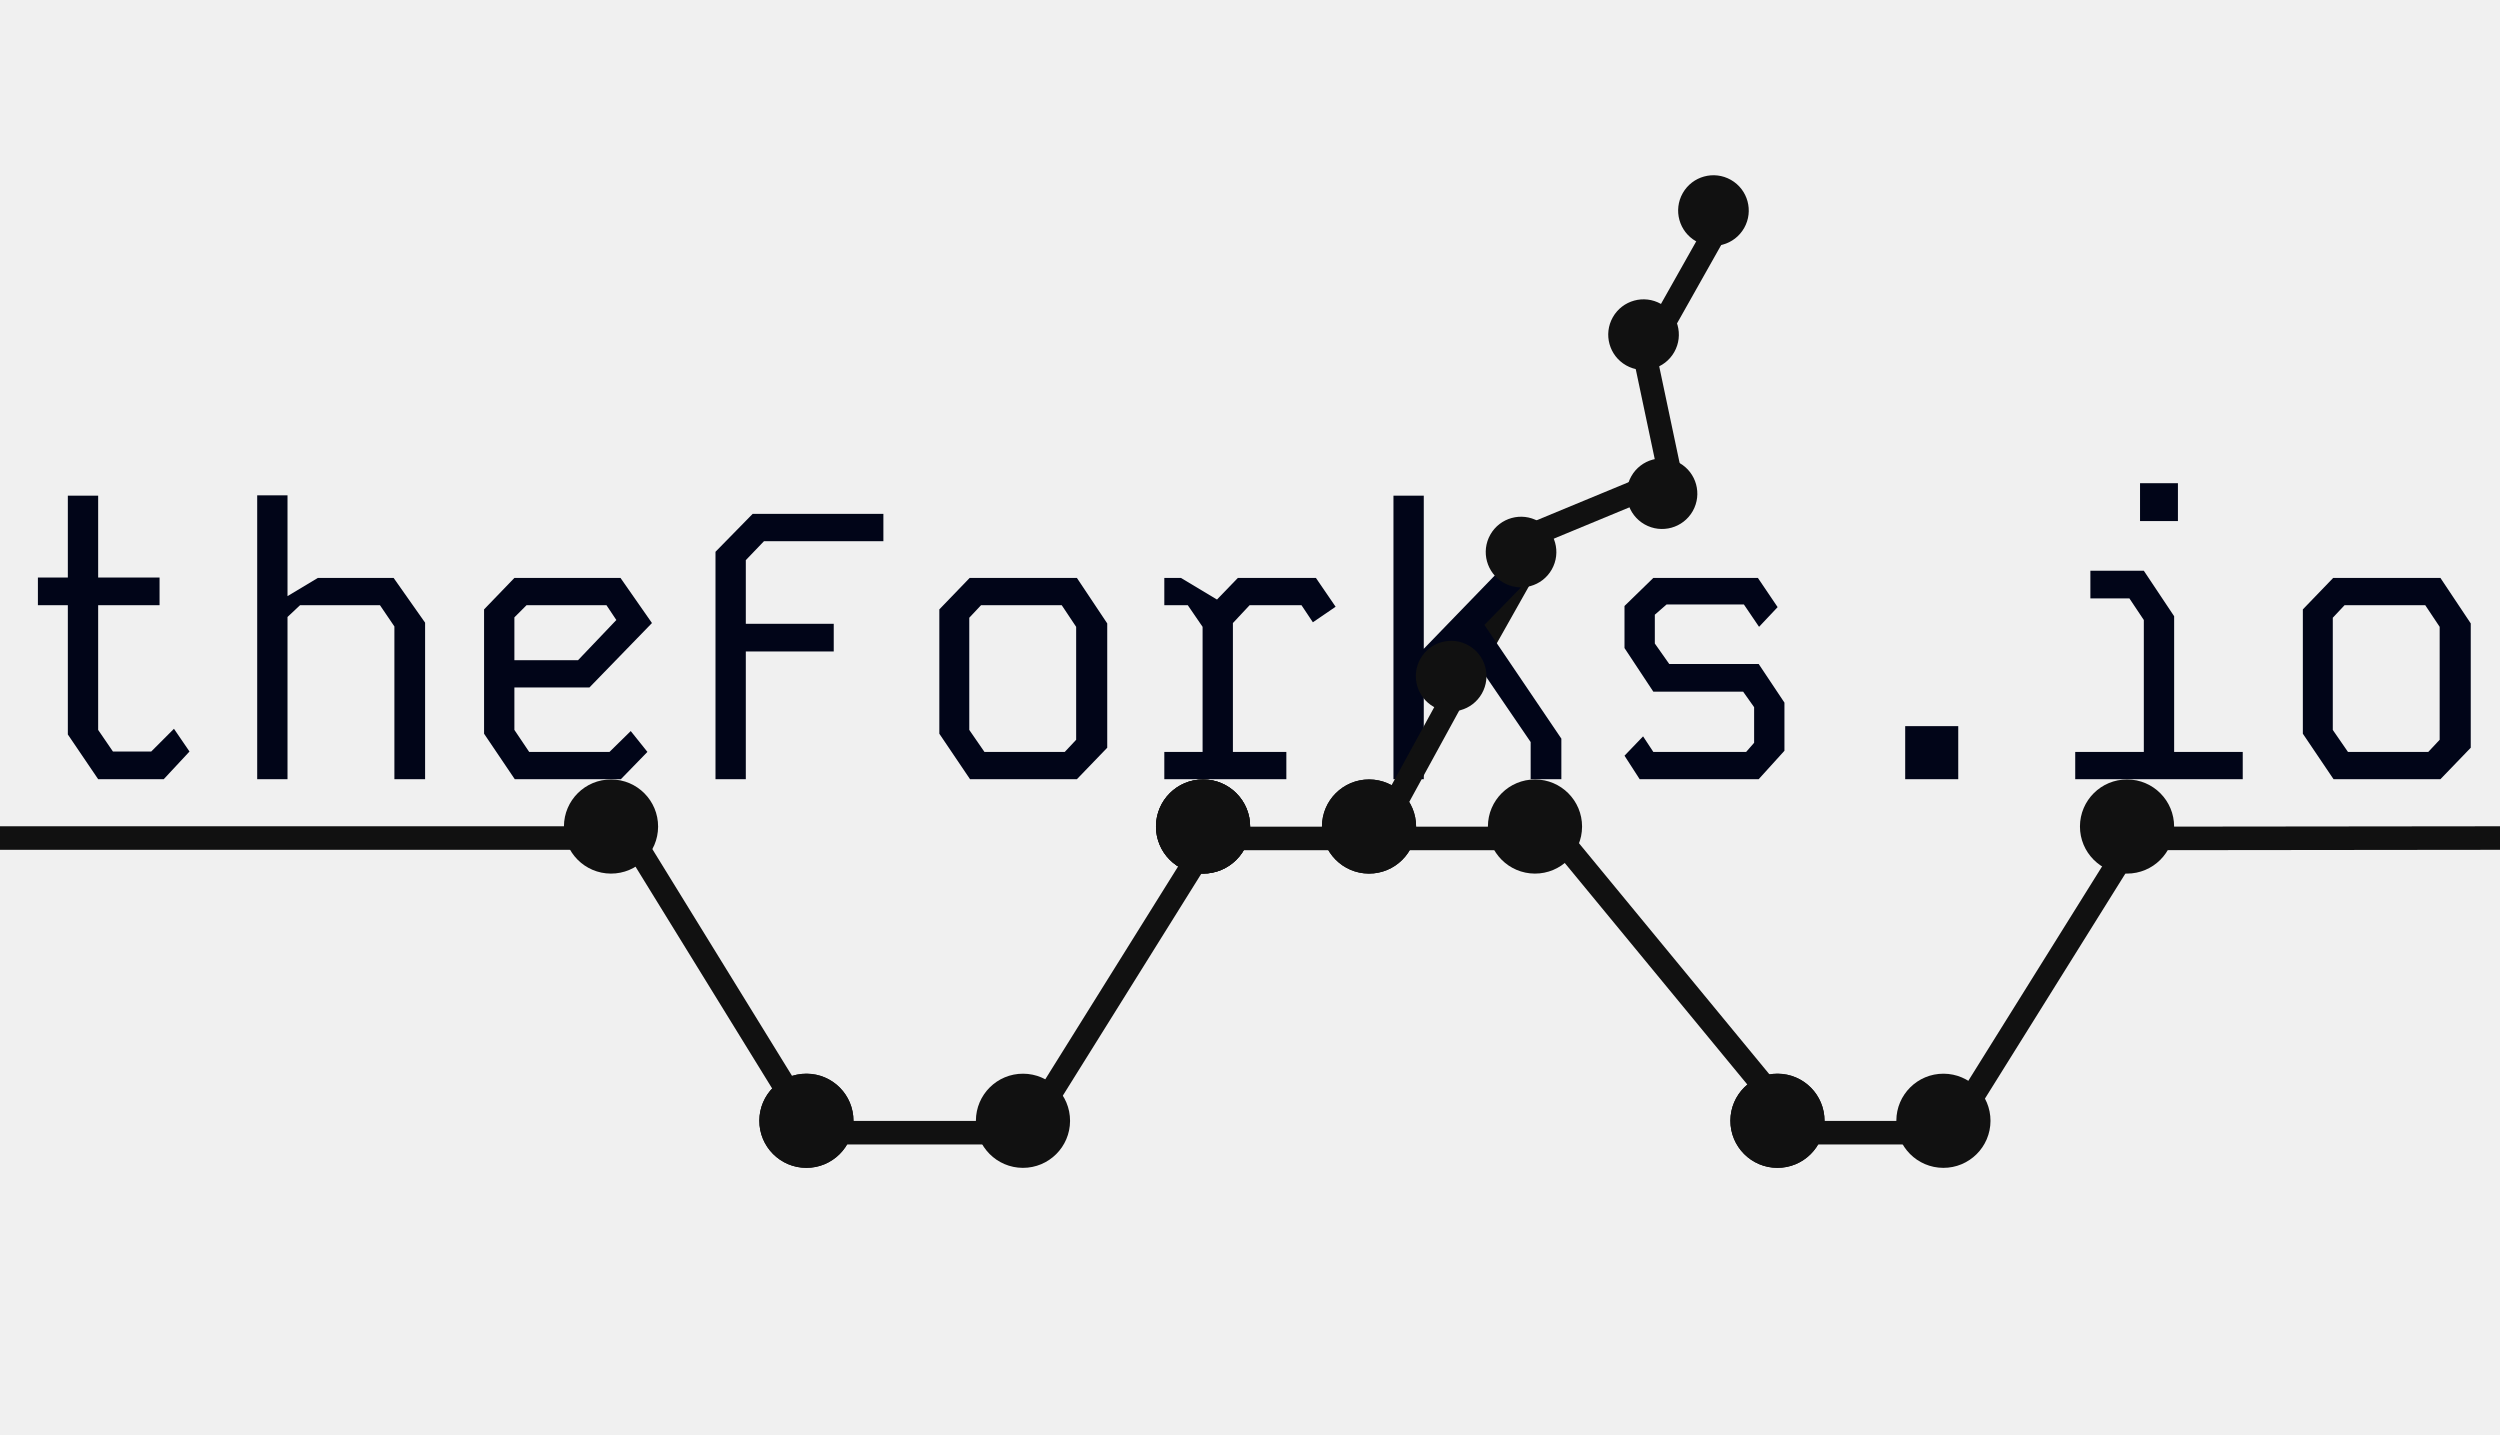
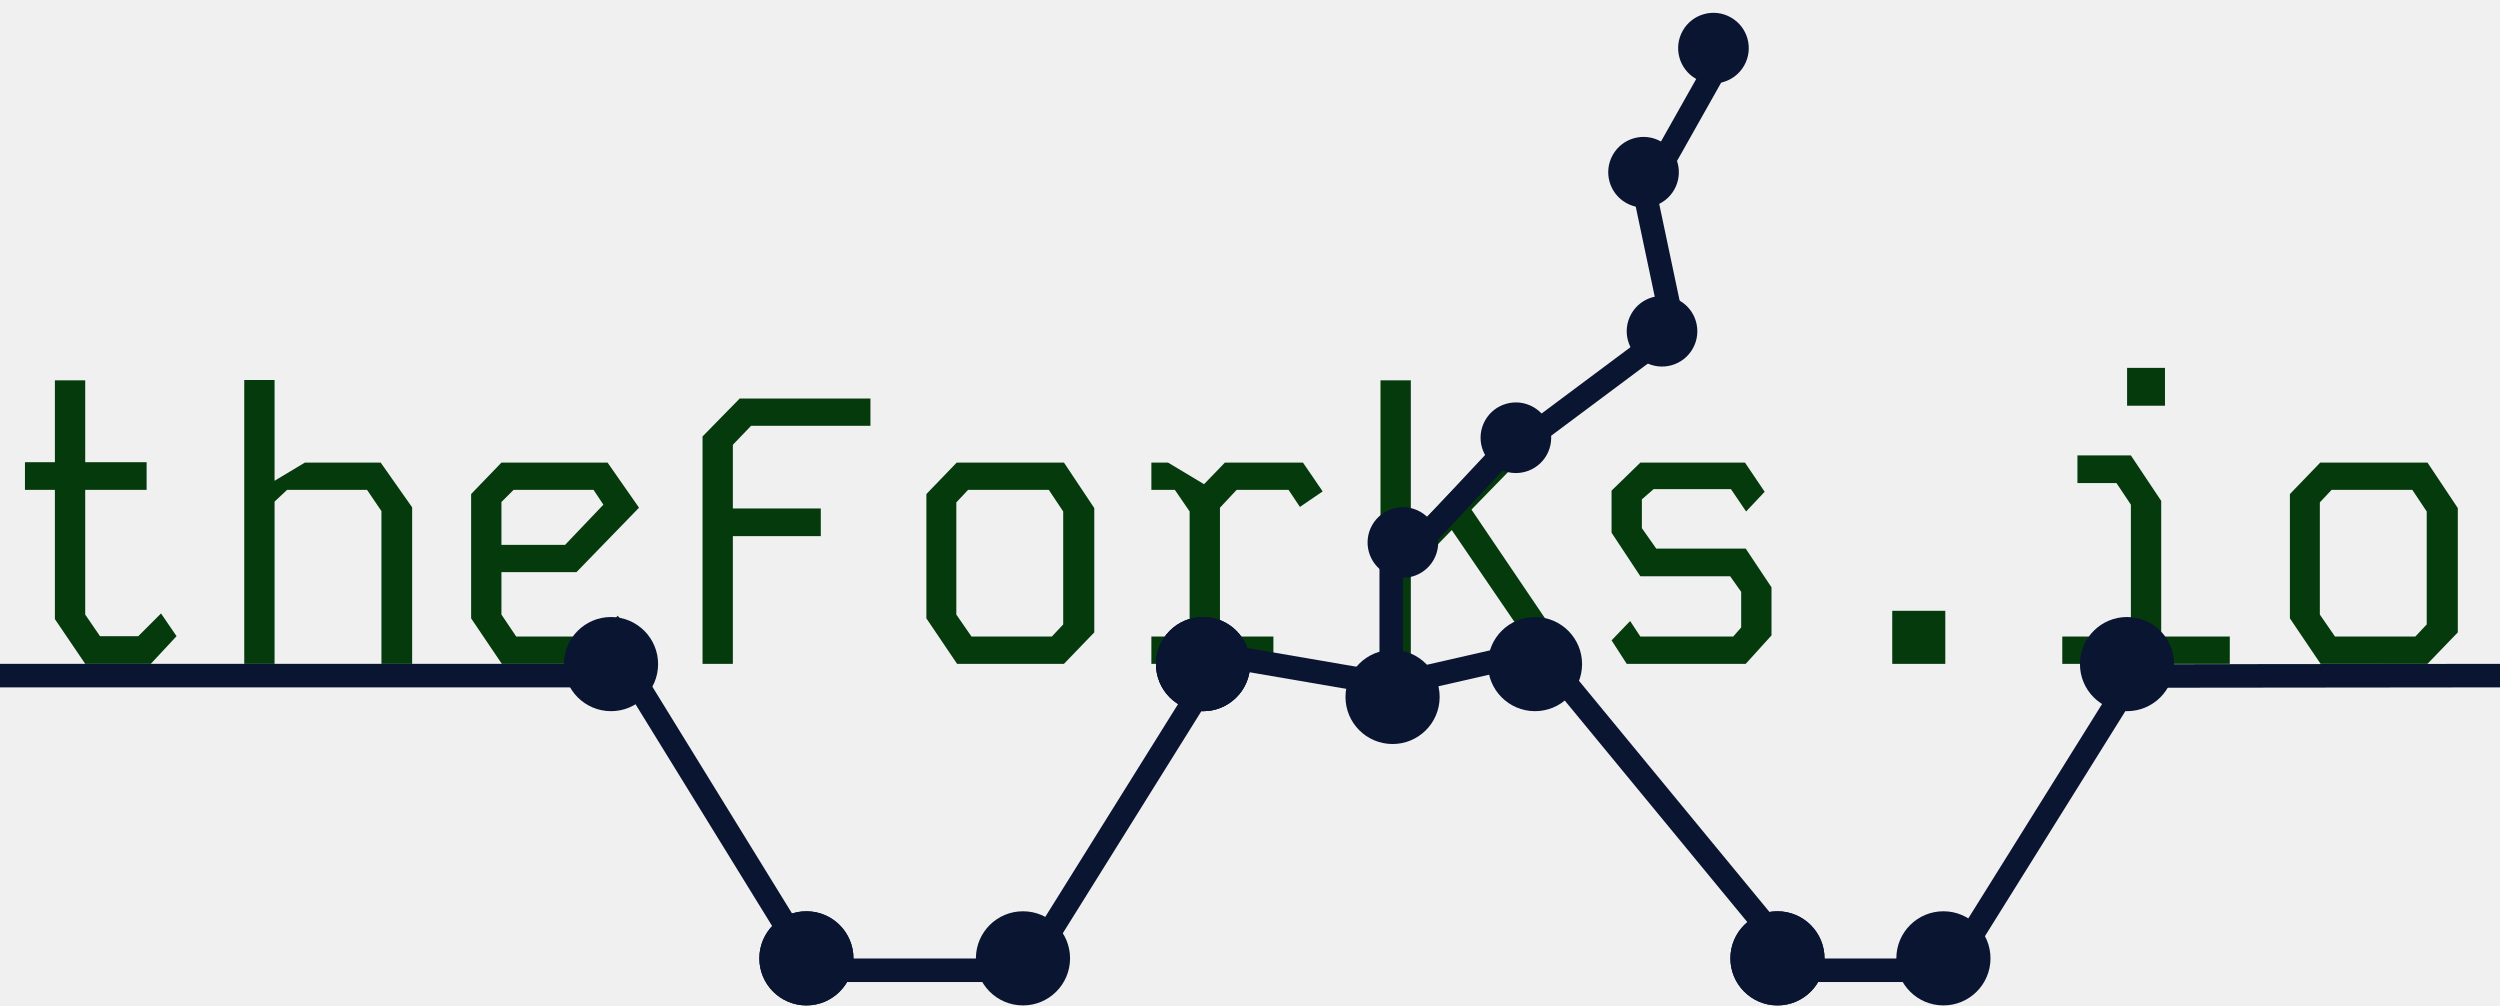
- <svg xmlns="http://www.w3.org/2000/svg" width="2124" height="1219" viewBox="0 0 2124 1219" fill="none">
+ <svg xmlns="http://www.w3.org/2000/svg" width="2124" height="854" viewBox="0 0 2124 854" fill="none">
  <g clip-path="url(#clip0_6_63)">
-     <line y1="-10" x2="121" y2="-10" transform="matrix(0.490866 -0.871235 -0.871235 -0.490866 1232.93 574.564)" stroke="#111111" stroke-width="20" />
-     <path d="M57.638 421.144H83.398V490.696H135.562V514.202H83.398V620.14L95.956 638.494H128.478L147.798 619.174L161 638.494L139.104 662H83.398L57.638 624.004V514.202H32.2V490.696H57.638V421.144ZM218.512 420.822H244.272V506.474L270.032 491.018H334.432L361.158 529.014V662H335.076V532.234L322.84 514.202H254.898L244.272 524.184V662H218.512V420.822ZM437.024 491.018H527.184L553.91 529.336L500.78 584.076H437.024V620.14L449.582 638.816H517.846L535.878 621.106L550.046 638.816L527.506 662H437.346L411.264 623.36V517.744L437.024 491.018ZM437.024 524.506V560.892H491.12L523.642 526.76L515.27 514.202H447.328L437.024 524.506ZM639.437 436.6H750.527V459.784H649.097L633.641 475.884V529.98H708.345V553.486H633.641V662H607.881V468.8L639.437 436.6ZM823.817 491.018H914.943L940.703 529.658V635.274L914.943 662H824.139L798.057 623.36V517.744L823.817 491.018ZM823.495 620.14L836.375 638.816H904.639L914.299 628.512V532.556L902.063 514.202H833.477L823.495 524.828V620.14ZM989.199 491.018H1003.37L1033.96 509.372L1051.67 491.018H1118L1134.74 515.49L1115.42 528.692L1105.76 514.202H1061.65L1047.48 529.336V638.816H1092.88V662H989.199V638.816H1021.72V532.556L1009.16 514.202H989.199V491.018ZM1183.88 421.144H1209.64V551.232L1277.59 481.036H1309.79L1261.16 530.946L1326.53 627.546V662H1300.45V630.444L1244.42 548.334L1209.64 584.076V662H1183.88V421.144ZM1404.65 491.018H1493.52L1510.27 515.812L1494.49 532.556L1481.61 513.558H1415.92L1405.94 522.252V546.724L1418.17 564.112H1494.17L1516.06 596.956V637.85L1494.17 662H1393.06L1380.18 642.036L1395.96 625.614L1404.65 638.816H1483.54L1490.3 631.088V600.82L1480.96 587.618H1404.65L1380.18 550.588V514.846L1404.65 491.018ZM1618.65 662V616.92H1663.73V662H1618.65ZM1775.99 484.9H1821.39L1847.15 523.54V638.816H1905.43V662H1763.11V638.816H1821.39V526.76L1809.15 508.406H1775.99V484.9ZM1818.17 442.718H1850.37V410.518H1818.17V442.718ZM1982.26 491.018H2073.39L2099.15 529.658V635.274L2073.39 662H1982.58L1956.5 623.36V517.744L1982.26 491.018ZM1981.94 620.14L1994.82 638.816H2063.08L2072.74 628.512V532.556L2060.51 514.202H1991.92L1981.94 524.828V620.14Z" fill="#010518" />
-     <circle cx="30" cy="30" r="30" transform="matrix(0.869725 0.493536 0.493536 -0.869725 1192 585.724)" fill="#111111" />
-     <circle cx="30" cy="30" r="30" transform="matrix(0.869725 0.493536 0.493536 -0.869725 1251.39 480.305)" fill="#111111" />
-     <circle cx="30" cy="30" r="30" transform="matrix(0.869725 0.493536 0.493536 -0.869725 1355.46 295.603)" fill="#111111" />
-     <circle cx="30" cy="30" r="30" transform="matrix(0.869725 0.493536 0.493536 -0.869725 1371.16 430.708)" fill="#111111" />
-     <circle cx="30" cy="30" r="30" transform="matrix(0.869725 0.493536 0.493536 -0.869725 1414.85 190.183)" fill="#111111" />
-     <circle cx="40" cy="40" r="40" transform="matrix(-0.00306707 0.999995 0.999995 0.00306707 982.245 662.091)" fill="#111111" />
-     <circle cx="40" cy="40" r="40" transform="matrix(-0.00306707 0.999995 0.999995 0.00306707 1767.25 662.091)" fill="#111111" />
-     <circle cx="40" cy="40" r="40" transform="matrix(-0.00306707 0.999995 0.999995 0.00306707 1123.25 662.091)" fill="#111111" />
-     <circle cx="40" cy="40" r="40" transform="matrix(-0.00306707 0.999995 0.999995 0.00306707 1123.25 662.091)" fill="#111111" />
-     <circle cx="40" cy="40" r="40" transform="matrix(-0.00306707 0.999995 0.999995 0.00306707 1264.25 662.091)" fill="#111111" />
-     <circle cx="40" cy="40" r="40" transform="matrix(-0.00306707 0.999995 0.999995 0.00306707 982.245 662.091)" fill="#111111" />
-     <circle cx="40" cy="40" r="40" transform="matrix(-0.00306707 0.999995 0.999995 0.00306707 479.245 662.091)" fill="#111111" />
-     <circle cx="40" cy="40" r="40" transform="matrix(-0.00306707 0.999995 0.999995 0.00306707 1470.25 912.091)" fill="#111111" />
-     <circle cx="40" cy="40" r="40" transform="matrix(-0.00306707 0.999995 0.999995 0.00306707 1470.25 912.091)" fill="#111111" />
-     <circle cx="40" cy="40" r="40" transform="matrix(-0.00306707 0.999995 0.999995 0.00306707 1611.25 912.091)" fill="#111111" />
-     <circle cx="40" cy="40" r="40" transform="matrix(-0.00306707 0.999995 0.999995 0.00306707 645.245 912.091)" fill="#111111" />
-     <circle cx="40" cy="40" r="40" transform="matrix(-0.00306707 0.999995 0.999995 0.00306707 645.245 912.091)" fill="#111111" />
-     <circle cx="40" cy="40" r="40" transform="matrix(-0.00306707 0.999995 0.999995 0.00306707 829.245 912.091)" fill="#111111" />
-     <circle cx="40" cy="40" r="40" transform="matrix(-0.00306707 0.999995 0.999995 0.00306707 982.245 662.091)" fill="#111111" />
-     <line y1="-10" x2="294.68" y2="-10" transform="matrix(0.529389 -0.848379 -0.848379 -0.529389 1651 952.336)" stroke="#111111" stroke-width="20" />
-     <line x1="2124.01" y1="712" x2="1807.01" y2="712.336" stroke="#111111" stroke-width="20" />
-     <line x1="519" y1="712" x2="3.09348e-05" y2="712" stroke="#111111" stroke-width="20" />
-     <line y1="-10" x2="141" y2="-10" transform="matrix(1 0 0 -1 1510 952.336)" stroke="#111111" stroke-width="20" />
-     <line y1="-10" x2="181" y2="-10" transform="matrix(1 0 0 -1 685 952.336)" stroke="#111111" stroke-width="20" />
-     <line y1="-10" x2="141" y2="-10" transform="matrix(1 0 0 -1 1022 702.336)" stroke="#111111" stroke-width="20" />
-     <line y1="-10" x2="141" y2="-10" transform="matrix(1 0 0 -1 1163 702.336)" stroke="#111111" stroke-width="20" />
-     <line y1="-10" x2="145.89" y2="-10" transform="matrix(0.479812 -0.877371 -0.877371 -0.479812 1163 702.336)" stroke="#111111" stroke-width="20" />
-     <line y1="-10" x2="129.63" y2="-10" transform="matrix(-0.923914 0.382601 0.382601 0.923914 1412.09 419.547)" stroke="#111111" stroke-width="20" />
-     <line y1="-10" x2="121.165" y2="-10" transform="matrix(-0.206577 -0.97843 -0.97843 0.206577 1412.09 419.547)" stroke="#111111" stroke-width="20" />
-     <line y1="-10" x2="121" y2="-10" transform="matrix(0.490866 -0.871235 -0.871235 -0.490866 1396.88 283.571)" stroke="#111111" stroke-width="20" />
-     <line y1="-10" x2="294.68" y2="-10" transform="matrix(0.529389 -0.848379 -0.848379 -0.529389 866 952.336)" stroke="#111111" stroke-width="20" />
-     <line y1="-10" x2="323.938" y2="-10" transform="matrix(-0.635924 -0.771752 -0.771752 0.635924 1510 952.336)" stroke="#111111" stroke-width="20" />
-     <line y1="-10" x2="293.626" y2="-10" transform="matrix(-0.524477 -0.851424 -0.851424 0.524477 673 952.336)" stroke="#111111" stroke-width="20" />
+     <path d="M46.638 323.144H72.398V392.696H124.562V416.202H72.398V522.14L84.956 540.494H117.478L136.798 521.174L150 540.494L128.104 564H72.398L46.638 526.004V416.202H21.2V392.696H46.638V323.144ZM207.512 322.822H233.272V408.474L259.032 393.018H323.432L350.158 431.014V564H324.076V434.234L311.84 416.202H243.898L233.272 426.184V564H207.512V322.822ZM426.024 393.018H516.184L542.91 431.336L489.78 486.076H426.024V522.14L438.582 540.816H506.846L524.878 523.106L539.046 540.816L516.506 564H426.346L400.264 525.36V419.744L426.024 393.018ZM426.024 426.506V462.892H480.12L512.642 428.76L504.27 416.202H436.328L426.024 426.506ZM628.437 338.6H739.527V361.784H638.097L622.641 377.884V431.98H697.345V455.486H622.641V564H596.881V370.8L628.437 338.6ZM812.817 393.018H903.943L929.703 431.658V537.274L903.943 564H813.139L787.057 525.36V419.744L812.817 393.018ZM812.495 522.14L825.375 540.816H893.639L903.299 530.512V434.556L891.063 416.202H822.477L812.495 426.828V522.14ZM978.199 393.018H992.367L1022.96 411.372L1040.67 393.018H1107L1123.74 417.49L1104.42 430.692L1094.76 416.202H1050.65L1036.48 431.336V540.816H1081.88V564H978.199V540.816H1010.72V434.556L998.163 416.202H978.199V393.018ZM1172.88 323.144H1198.64V453.232L1266.59 383.036H1298.79L1250.16 432.946L1315.53 529.546V564H1289.45V532.444L1233.42 450.334L1198.64 486.076V564H1172.88V323.144ZM1393.65 393.018H1482.52L1499.27 417.812L1483.49 434.556L1470.61 415.558H1404.92L1394.94 424.252V448.724L1407.17 466.112H1483.17L1505.06 498.956V539.85L1483.17 564H1382.06L1369.18 544.036L1384.96 527.614L1393.65 540.816H1472.54L1479.3 533.088V502.82L1469.96 489.618H1393.65L1369.18 452.588V416.846L1393.65 393.018ZM1607.65 564V518.92H1652.73V564H1607.65ZM1764.99 386.9H1810.39L1836.15 425.54V540.816H1894.43V564H1752.11V540.816H1810.39V428.76L1798.15 410.406H1764.99V386.9ZM1807.17 344.718H1839.37V312.518H1807.17V344.718ZM1971.26 393.018H2062.39L2088.15 431.658V537.274L2062.39 564H1971.58L1945.5 525.36V419.744L1971.26 393.018ZM1970.94 522.14L1983.82 540.816H2052.08L2061.74 530.512V434.556L2049.51 416.202H1980.92L1970.94 426.828V522.14Z" fill="#053A0D" />
+     <line x1="1204.7" y1="462.168" x2="1291.7" y2="369.168" stroke="#0A1631" stroke-width="20" />
+     <circle cx="30" cy="30" r="30" transform="matrix(0.869725 0.493536 0.493536 -0.869725 1151 472.184)" fill="#0A1631" />
+     <circle cx="30" cy="30" r="30" transform="matrix(0.869725 0.493536 0.493536 -0.869725 1247 383.184)" fill="#0A1631" />
+     <circle cx="30" cy="30" r="30" transform="matrix(0.869725 0.493536 0.493536 -0.869725 1355.46 157.603)" fill="#0A1631" />
+     <circle cx="30" cy="30" r="30" transform="matrix(0.869725 0.493536 0.493536 -0.869725 1371.16 292.708)" fill="#0A1631" />
+     <circle cx="30" cy="30" r="30" transform="matrix(0.869725 0.493536 0.493536 -0.869725 1414.85 52.1836)" fill="#0A1631" />
+     <circle cx="40" cy="40" r="40" transform="matrix(-0.00306707 0.999995 0.999995 0.00306707 982.245 524.091)" fill="#0A1631" />
+     <circle cx="40" cy="40" r="40" transform="matrix(-0.00306707 0.999995 0.999995 0.00306707 1767.25 524.091)" fill="#0A1631" />
+     <circle cx="40" cy="40" r="40" transform="matrix(-0.00306707 0.999995 0.999995 0.00306707 1143.25 552)" fill="#0A1631" />
+     <circle cx="40" cy="40" r="40" transform="matrix(-0.00306707 0.999995 0.999995 0.00306707 1264.25 524.091)" fill="#0A1631" />
+     <circle cx="40" cy="40" r="40" transform="matrix(-0.00306707 0.999995 0.999995 0.00306707 982.245 524.091)" fill="#0A1631" />
+     <circle cx="40" cy="40" r="40" transform="matrix(-0.00306707 0.999995 0.999995 0.00306707 479.245 524.091)" fill="#0A1631" />
+     <circle cx="40" cy="40" r="40" transform="matrix(-0.00306707 0.999995 0.999995 0.00306707 1470.25 774.091)" fill="#0A1631" />
+     <circle cx="40" cy="40" r="40" transform="matrix(-0.00306707 0.999995 0.999995 0.00306707 1470.25 774.091)" fill="#0A1631" />
+     <circle cx="40" cy="40" r="40" transform="matrix(-0.00306707 0.999995 0.999995 0.00306707 1611.25 774.091)" fill="#0A1631" />
+     <circle cx="40" cy="40" r="40" transform="matrix(-0.00306707 0.999995 0.999995 0.00306707 645.245 774.091)" fill="#0A1631" />
+     <circle cx="40" cy="40" r="40" transform="matrix(-0.00306707 0.999995 0.999995 0.00306707 645.245 774.091)" fill="#0A1631" />
+     <circle cx="40" cy="40" r="40" transform="matrix(-0.00306707 0.999995 0.999995 0.00306707 829.245 774.091)" fill="#0A1631" />
+     <circle cx="40" cy="40" r="40" transform="matrix(-0.00306707 0.999995 0.999995 0.00306707 982.245 524.091)" fill="#0A1631" />
+     <line y1="-10" x2="294.68" y2="-10" transform="matrix(0.529389 -0.848379 -0.848379 -0.529389 1651 814.336)" stroke="#0A1631" stroke-width="20" />
+     <line x1="2124.01" y1="574" x2="1807.01" y2="574.336" stroke="#0A1631" stroke-width="20" />
+     <line x1="519" y1="574" x2="3.09348e-05" y2="574" stroke="#0A1631" stroke-width="20" />
+     <line y1="-10" x2="141" y2="-10" transform="matrix(1 0 0 -1 1510 814.336)" stroke="#0A1631" stroke-width="20" />
+     <line y1="-10" x2="181" y2="-10" transform="matrix(1 0 0 -1 685 814.336)" stroke="#0A1631" stroke-width="20" />
+     <line x1="1023.69" y1="554.481" x2="1184.69" y2="582.144" stroke="#0A1631" stroke-width="20" />
+     <line x1="1180.77" y1="582.252" x2="1301.77" y2="554.588" stroke="#0A1631" stroke-width="20" />
+     <line x1="1182" y1="570" x2="1182" y2="461" stroke="#0A1631" stroke-width="20" />
+     <line x1="1417.98" y1="283.015" x2="1287.98" y2="380.015" stroke="#0A1631" stroke-width="20" />
+     <line y1="-10" x2="121.165" y2="-10" transform="matrix(-0.206577 -0.97843 -0.97843 0.206577 1412.09 281.547)" stroke="#0A1631" stroke-width="20" />
+     <line y1="-10" x2="121" y2="-10" transform="matrix(0.490866 -0.871235 -0.871235 -0.490866 1396.88 145.571)" stroke="#0A1631" stroke-width="20" />
+     <line y1="-10" x2="294.68" y2="-10" transform="matrix(0.529389 -0.848379 -0.848379 -0.529389 866 814.336)" stroke="#0A1631" stroke-width="20" />
+     <line y1="-10" x2="323.938" y2="-10" transform="matrix(-0.635924 -0.771752 -0.771752 0.635924 1510 814.336)" stroke="#0A1631" stroke-width="20" />
+     <line y1="-10" x2="293.626" y2="-10" transform="matrix(-0.524477 -0.851424 -0.851424 0.524477 673 814.336)" stroke="#0A1631" stroke-width="20" />
  </g>
  <defs>
    <clipPath id="clip0_6_63">
-       <rect width="2124" height="1219" fill="white" />
+       <rect width="2124" height="854" fill="white" />
    </clipPath>
  </defs>
</svg>
